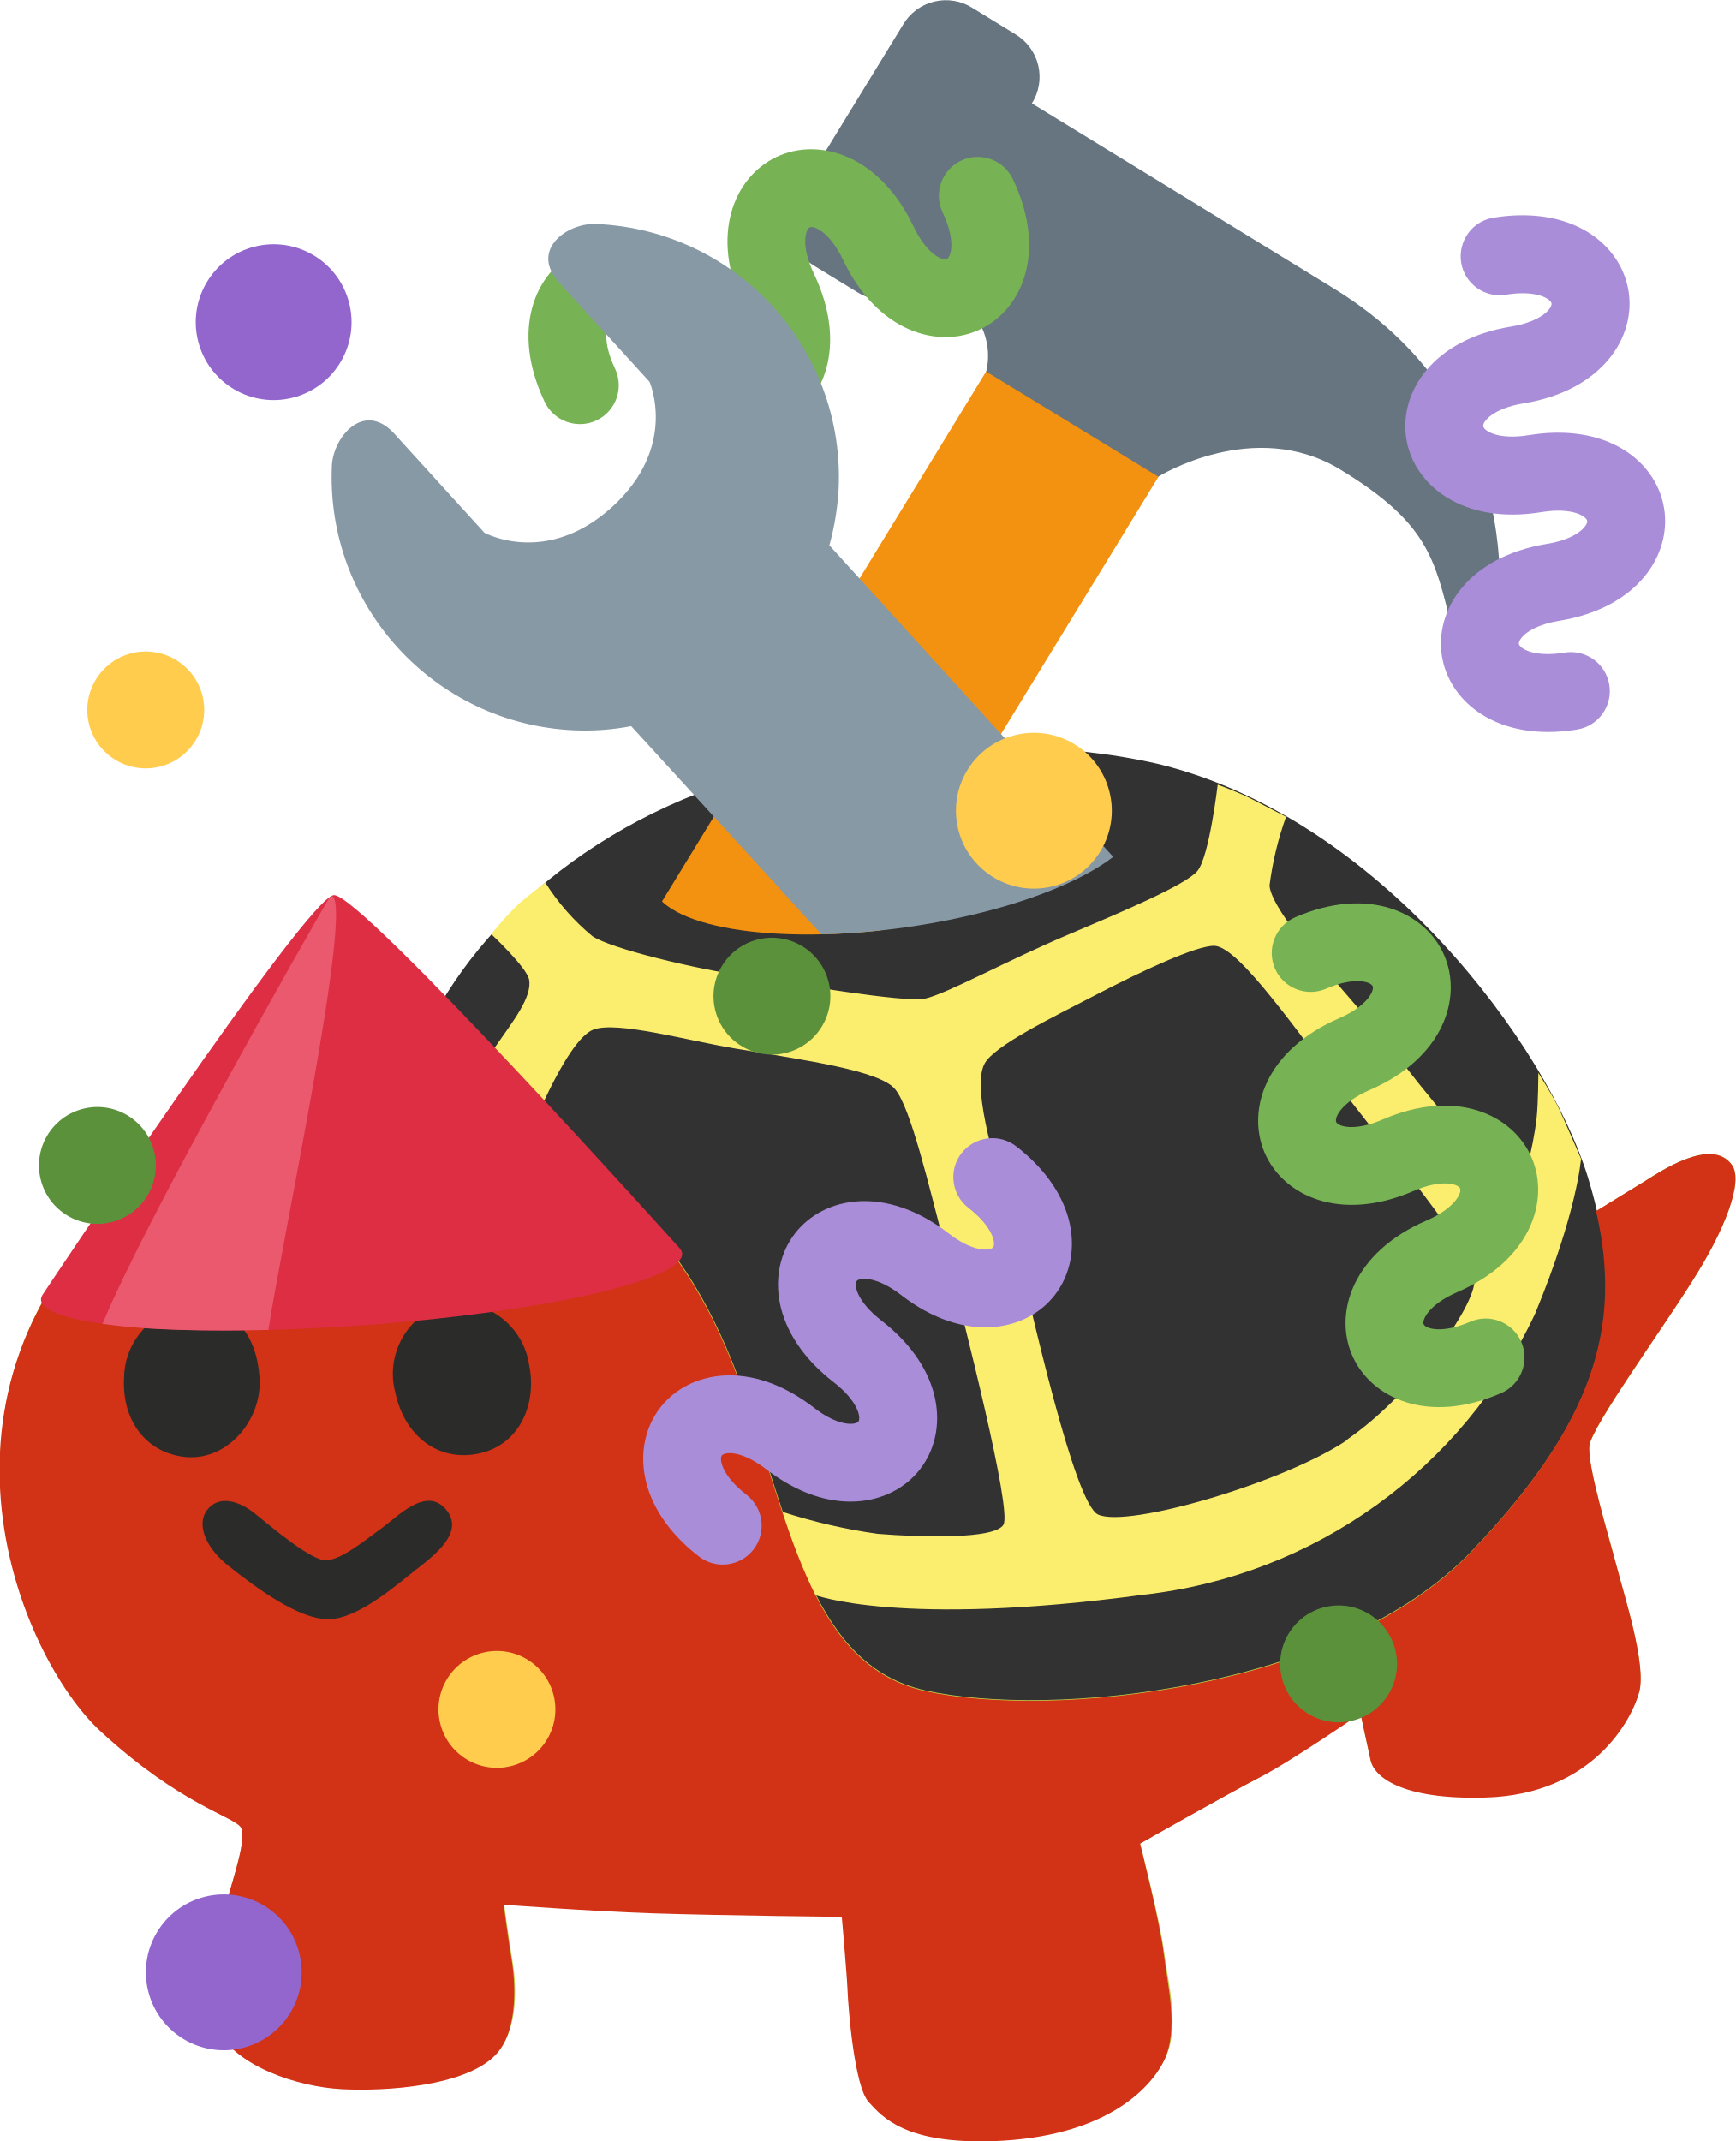
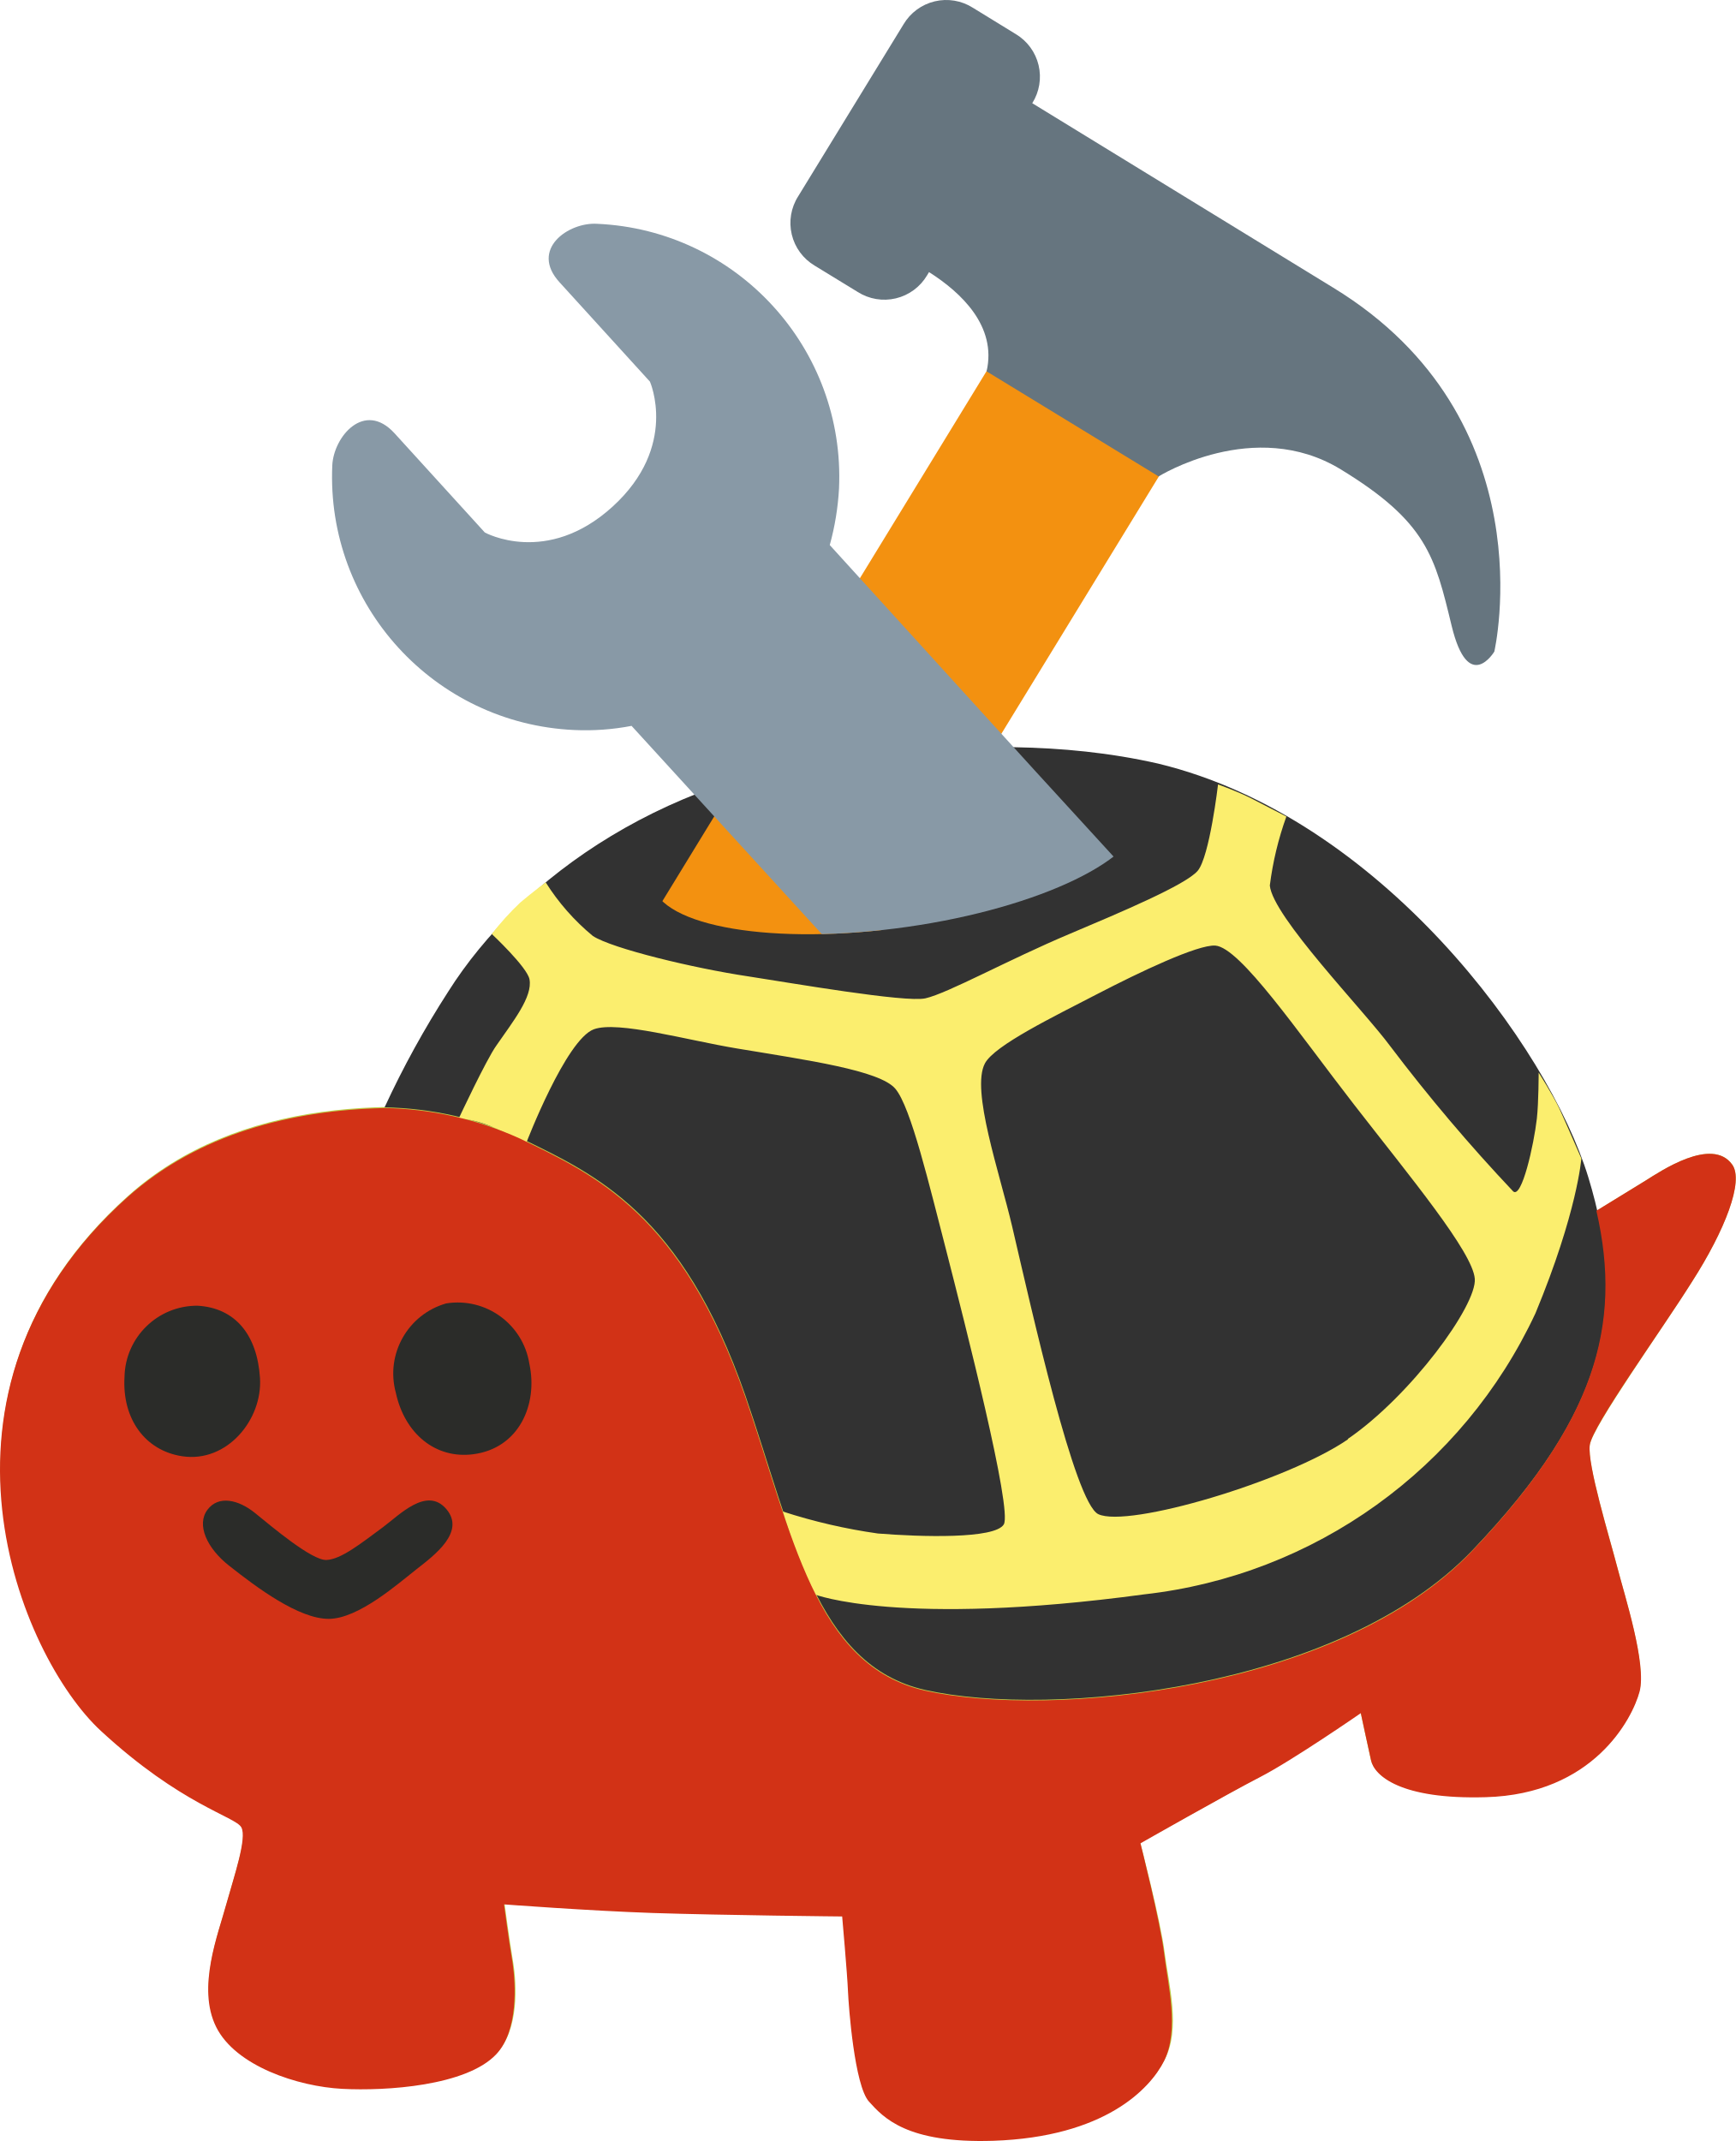
- <svg xmlns="http://www.w3.org/2000/svg" width="37mm" height="45.65mm" viewBox="0 0 104.89 129.41" version="1.1" id="svg39">
+ <svg xmlns="http://www.w3.org/2000/svg" width="37.011mm" height="45.653mm" viewBox="0 0 104.922 129.42" version="1.1" id="svg39">
  <defs id="defs7">
    <style id="style2">
      .cls-1 {
        fill: none;
      }

      .cls-2 {
        fill: #bdcf49;
      }

      .cls-3 {
        fill: #323232;
      }

      .cls-4 {
        fill: #fbee6e;
      }

      .cls-5 {
        fill: #d23216;
      }

      .cls-6 {
        fill: #2b2c29;
      }

      .cls-7 {
        clip-path: url(#clip-path);
      }

      .cls-8 {
        fill: #f39110;
      }

      .cls-9 {
        fill: #66757f;
      }

      .cls-10 {
        fill: #8899a6;
      }
    </style>
-     <clipPath id="clip-path" transform="translate(-3.09 -29.46)">
-       <path class="cls-1" d="M63,0,0,48,39.55,83.34l2.94-.42c.53,2.58,7.37,3.73,15.42,2.58S72.2,81.31,72,78.69l2.89-.42,29.89-10.45,10.34-37.4Z" id="path4" />
+     <clipPath id="clip-path">
+       <path class="cls-1" d="M 63,0 0,48 39.55,83.34 42.49,82.92 c 0.53,2.58 7.37,3.73 15.42,2.58 C 65.96,84.35 72.2,81.31 72,78.69 l 2.89,-0.42 29.89,-10.45 10.34,-37.4 z" id="path4" />
    </clipPath>
  </defs>
-   <g id="Layer_2" data-name="Layer 2">
+   <g id="Layer_2" data-name="Layer 2" transform="translate(-3.06417,-29.47204)">
    <g id="grid">
      <g id="mh_copy" data-name="mh copy">
        <g id="mechs">
          <g id="g33">
-             <path class="cls-2" d="M98.28,103.46l4.28-2.64c.85-.53,4-2.66,5.21-.95.72,1-.46,4-2.43,7.08-1.79,2.85-6,8.74-6.18,9.87s1.21,5.61,1.65,7.34,1.79,5.89,1.35,7.53-2.8,6.2-9.3,6.38c-5.17.15-6.73-1.31-6.93-2.22-.15-.66-.62-2.86-.62-2.86s-4.14,2.8-6.1,3.87-7.22,4-7.22,4,1.23,4.71,1.47,6.62,1,4.62,0,6.5c-.85,1.7-3.6,4.6-10.32,4.83-5.26.17-6.65-1.41-7.52-2.37s-1.23-5.7-1.27-6.7-.35-4.49-.35-4.49-7.13-.07-11.44-.21c-3.89-.13-9-.52-9-.52s.27,2.06.52,3.55c.22,1.32.37,4.11-1,5.52-1.8,1.9-6.63,2.23-9.3,2.08s-6.44-1.37-7.62-3.74.12-5.6.62-7.45c.45-1.62,1.26-4,.9-4.62s-3.65-1.35-8.49-5.83-11.6-20.44,1.62-32.27,38.91-.58,40.28.2S98.28,103.46,98.28,103.46Z" transform="translate(-3.09 -29.46)" id="path9" />
-             <path class="cls-3" d="M55.86,75c-12.34,1-21.36,7.54-25.7,14.41a56.86,56.86,0,0,0-3.85,7,20.71,20.71,0,0,1,8.21,1.85c4.53,2.2,9.78,4.55,13.6,15.57,2.89,8.33,4.19,16.3,10.88,17.8,7.58,1.7,25,0,33.07-8.45s9.42-14.64,7-22.55-12.58-21.76-26-25C67.22,74.3,61.47,74.53,55.86,75Z" transform="translate(-3.09 -29.46)" id="path11" />
-             <path class="cls-4" d="M97.32,96.48c-.41-.86-1.25-2.17-1.25-2.17s0,1.82-.11,2.79c-.18,1.57-.91,4.85-1.43,4.39a105.52,105.52,0,0,1-7.44-8.79C85.48,90.52,80,84.89,79.82,83a19.52,19.52,0,0,1,1-4.17l-2.13-1.1c-.8-.41-2-.84-2-.84s-.51,4.37-1.23,5.22-4.63,2.5-7.73,3.81C64,87.49,60.37,89.51,59,89.82c-1.2.27-8.12-.93-10.72-1.33C45,88,40.06,86.81,38.9,86.05a13.6,13.6,0,0,1-2.85-3.24s-.77.57-1.54,1.22a16.79,16.79,0,0,0-1.72,1.9s2.14,2,2.28,2.74c.2,1.06-1,2.55-2,4-.61.85-2.27,4.4-2.27,4.4a6.8,6.8,0,0,1,1.93.48c1.11.47,2.15,1,2.15,1s2.39-6.23,4.08-6.86c1.45-.53,5.63.66,8.65,1.16,4.28.71,8.62,1.32,9.57,2.43s2.06,5.86,3.09,9.82c1.11,4.35,4,15.63,3.47,16.52s-5,.76-7.61.55a34,34,0,0,1-5.75-1.33s.59,1.85.78,2.34c.28.71,1.14,2.67,1.14,2.67s5.12,2,19.92,0a29.77,29.77,0,0,0,23.66-17c2.54-6.13,2.77-9.35,2.77-9.35S97.72,97.35,97.32,96.48Zm-12.78,20C80.87,119,71.25,121.86,69.45,121c-1.43-.7-4-12.23-5.2-17.37-.77-3.29-2.51-8.27-1.65-9.88.58-1.09,4.15-2.82,6.77-4.18s6.08-3,7.15-2.94c1.51.11,5,5.24,8.39,9.61s7.17,8.91,7.3,10.53S88.32,113.86,84.54,116.45Z" transform="translate(-3.09 -29.46)" id="path13" />
-             <path class="cls-5" d="M102.56,100.82l-3,1.84c1.61,7-.16,12.83-7.51,20.56-8,8.45-25.49,10.15-33.07,8.45-6.69-1.5-8-9.47-10.88-17.8-3.82-11-9.07-13.37-13.6-15.57a20.71,20.71,0,0,0-8.21-1.85v0c-5.63.14-11.21,1.55-15.51,5.38-13.22,11.83-6.47,27.79-1.62,32.27s8.13,5.18,8.49,5.83-.45,3-.9,4.62c-.5,1.85-1.8,5.08-.62,7.45s4.95,3.6,7.62,3.74,7.5-.18,9.3-2.08c1.34-1.41,1.19-4.2,1-5.52-.25-1.49-.52-3.55-.52-3.55s5.16.39,9,.52c4.31.14,11.44.21,11.44.21s.31,3.5.35,4.49.4,5.74,1.27,6.7,2.26,2.54,7.52,2.37c6.72-.23,9.47-3.13,10.32-4.83.93-1.88.23-4.6,0-6.5S72,140.9,72,140.9s5.27-3,7.22-4,6.1-3.87,6.1-3.87.47,2.2.62,2.86c.2.91,1.76,2.37,6.93,2.22,6.5-.18,8.86-4.73,9.3-6.38s-.9-5.8-1.35-7.53S99,118,99.16,116.82s4.39-7,6.18-9.87c2-3.12,3.15-6.08,2.43-7.08C106.54,98.16,103.41,100.29,102.56,100.82Z" transform="translate(-3.09 -29.46)" id="path15" />
-             <path class="cls-6" d="M35.06,111.9c.54,2.49-.64,5.13-3.4,5.48-2.26.29-4.13-1.23-4.67-3.72a4.41,4.41,0,0,1,3.05-5.4A4.39,4.39,0,0,1,35.06,111.9Z" transform="translate(-3.09 -29.46)" id="path17" />
-             <path class="cls-6" d="M18.78,112.77c.16,2.52-2,5.14-4.7,4.73-2.26-.34-3.64-2.28-3.49-4.79A4.39,4.39,0,0,1,15,108.4C17.28,108.53,18.61,110.15,18.78,112.77Z" transform="translate(-3.09 -29.46)" id="path19" />
-             <path class="cls-6" d="M26.21,121.79c1-.74,2.65-2.48,3.83-1.1s-.71,2.79-1.8,3.64-3.5,3-5.31,3-4.34-1.89-6-3.2c-1.37-1.07-2-2.49-1.33-3.39s1.88-.62,2.89.2,3.42,2.86,4.3,2.83S24.87,122.78,26.21,121.79Z" transform="translate(-3.09 -29.46)" id="path21" />
+             <path class="cls-2" d="m 98.28,103.46 4.28,-2.64 c 0.85,-0.53 4,-2.66 5.21,-0.95 0.72,1 -0.46,4 -2.43,7.08 -1.79,2.85 -6,8.74 -6.18,9.87 -0.18,1.13 1.21,5.61 1.65,7.34 0.44,1.73 1.79,5.89 1.35,7.53 -0.44,1.64 -2.8,6.2 -9.3,6.38 -5.17,0.15 -6.73,-1.31 -6.93,-2.22 -0.15,-0.66 -0.62,-2.86 -0.62,-2.86 0,0 -4.14,2.8 -6.1,3.87 -1.96,1.07 -7.22,4 -7.22,4 0,0 1.23,4.71 1.47,6.62 0.24,1.91 1,4.62 0,6.5 -0.85,1.7 -3.6,4.6 -10.32,4.83 -5.26,0.17 -6.65,-1.41 -7.52,-2.37 -0.87,-0.96 -1.23,-5.7 -1.27,-6.7 -0.04,-1 -0.35,-4.49 -0.35,-4.49 0,0 -7.13,-0.07 -11.44,-0.21 -3.89,-0.13 -9,-0.52 -9,-0.52 0,0 0.27,2.06 0.52,3.55 0.22,1.32 0.37,4.11 -1,5.52 -1.8,1.9 -6.63,2.23 -9.3,2.08 -2.67,-0.15 -6.44,-1.37 -7.62,-3.74 -1.18,-2.37 0.12,-5.6 0.62,-7.45 0.45,-1.62 1.26,-4 0.9,-4.62 -0.36,-0.62 -3.65,-1.35 -8.49,-5.83 -4.84,-4.48 -11.6,-20.44 1.62,-32.27 13.22,-11.83 38.91,-0.58 40.28,0.2 1.37,0.78 47.19,1.5 47.19,1.5 z" id="path9" />
+             <path class="cls-3" d="M 55.86,75 C 43.52,76 34.5,82.54 30.16,89.41 a 56.86,56.86 0 0 0 -3.85,7 20.71,20.71 0 0 1 8.21,1.85 c 4.53,2.2 9.78,4.55 13.6,15.57 2.89,8.33 4.19,16.3 10.88,17.8 7.58,1.7 25,0 33.07,-8.45 8.07,-8.45 9.42,-14.64 7,-22.55 -2.42,-7.91 -12.58,-21.76 -26,-25 C 67.22,74.3 61.47,74.53 55.86,75 Z" id="path11" />
+             <path class="cls-4" d="m 97.32,96.48 c -0.41,-0.86 -1.25,-2.17 -1.25,-2.17 0,0 0,1.82 -0.11,2.79 -0.18,1.57 -0.91,4.85 -1.43,4.39 A 105.52,105.52 0 0 1 87.09,92.7 C 85.48,90.52 80,84.89 79.82,83 a 19.52,19.52 0 0 1 1,-4.17 l -2.13,-1.1 c -0.8,-0.41 -2,-0.84 -2,-0.84 0,0 -0.51,4.37 -1.23,5.22 -0.72,0.85 -4.63,2.5 -7.73,3.81 C 64,87.49 60.37,89.51 59,89.82 57.8,90.09 50.88,88.89 48.28,88.49 45,88 40.06,86.81 38.9,86.05 a 13.6,13.6 0 0 1 -2.85,-3.24 c 0,0 -0.77,0.57 -1.54,1.22 a 16.79,16.79 0 0 0 -1.72,1.9 c 0,0 2.14,2 2.28,2.74 0.2,1.06 -1,2.55 -2,4 -0.61,0.85 -2.27,4.4 -2.27,4.4 a 6.8,6.8 0 0 1 1.93,0.48 c 1.11,0.47 2.15,1 2.15,1 0,0 2.39,-6.23 4.08,-6.86 1.45,-0.53 5.63,0.66 8.65,1.16 4.28,0.71 8.62,1.32 9.57,2.43 0.95,1.11 2.06,5.86 3.09,9.82 1.11,4.35 4,15.63 3.47,16.52 -0.53,0.89 -5,0.76 -7.61,0.55 a 34,34 0 0 1 -5.75,-1.33 c 0,0 0.59,1.85 0.78,2.34 0.28,0.71 1.14,2.67 1.14,2.67 0,0 5.12,2 19.92,0 a 29.77,29.77 0 0 0 23.66,-17 c 2.54,-6.13 2.77,-9.35 2.77,-9.35 0,0 -0.93,-2.15 -1.33,-3.02 z m -12.78,20 c -3.67,2.52 -13.29,5.38 -15.09,4.52 -1.43,-0.7 -4,-12.23 -5.2,-17.37 -0.77,-3.29 -2.51,-8.27 -1.65,-9.88 0.58,-1.09 4.15,-2.82 6.77,-4.18 2.62,-1.36 6.08,-3 7.15,-2.94 1.51,0.11 5,5.24 8.39,9.61 3.39,4.37 7.17,8.91 7.3,10.53 0.13,1.62 -3.89,7.09 -7.67,9.68 z" id="path13" />
+             <path class="cls-5" d="m 102.56,100.82 -3,1.84 c 1.61,7 -0.16,12.83 -7.51,20.56 -8,8.45 -25.49,10.15 -33.07,8.45 -6.69,-1.5 -8,-9.47 -10.88,-17.8 -3.82,-11 -9.07,-13.37 -13.6,-15.57 a 20.71,20.71 0 0 0 -8.21,-1.85 v 0 c -5.63,0.14 -11.21,1.55 -15.51,5.38 -13.22,11.83 -6.47,27.79 -1.62,32.27 4.85,4.48 8.13,5.18 8.49,5.83 0.36,0.65 -0.45,3 -0.9,4.62 -0.5,1.85 -1.8,5.08 -0.62,7.45 1.18,2.37 4.95,3.6 7.62,3.74 2.67,0.14 7.5,-0.18 9.3,-2.08 1.34,-1.41 1.19,-4.2 1,-5.52 -0.25,-1.49 -0.52,-3.55 -0.52,-3.55 0,0 5.16,0.39 9,0.52 4.31,0.14 11.44,0.21 11.44,0.21 0,0 0.31,3.5 0.35,4.49 0.04,0.99 0.4,5.74 1.27,6.7 0.87,0.96 2.26,2.54 7.52,2.37 6.72,-0.23 9.47,-3.13 10.32,-4.83 0.93,-1.88 0.23,-4.6 0,-6.5 C 73.2,145.65 72,140.9 72,140.9 c 0,0 5.27,-3 7.22,-4 1.95,-1 6.1,-3.87 6.1,-3.87 0,0 0.47,2.2 0.62,2.86 0.2,0.91 1.76,2.37 6.93,2.22 6.5,-0.18 8.86,-4.73 9.3,-6.38 0.44,-1.65 -0.9,-5.8 -1.35,-7.53 -0.45,-1.73 -1.82,-6.2 -1.66,-7.38 0.16,-1.18 4.39,-7 6.18,-9.87 2,-3.12 3.15,-6.08 2.43,-7.08 -1.23,-1.71 -4.36,0.42 -5.21,0.95 z" id="path15" />
+             <path class="cls-6" d="m 35.06,111.9 c 0.54,2.49 -0.64,5.13 -3.4,5.48 -2.26,0.29 -4.13,-1.23 -4.67,-3.72 a 4.41,4.41 0 0 1 3.05,-5.4 4.39,4.39 0 0 1 5.02,3.64 z" id="path17" />
+             <path class="cls-6" d="m 18.78,112.77 c 0.16,2.52 -2,5.14 -4.7,4.73 -2.26,-0.34 -3.64,-2.28 -3.49,-4.79 A 4.39,4.39 0 0 1 15,108.4 c 2.28,0.13 3.61,1.75 3.78,4.37 z" id="path19" />
+             <path class="cls-6" d="m 26.21,121.79 c 1,-0.74 2.65,-2.48 3.83,-1.1 1.18,1.38 -0.71,2.79 -1.8,3.64 -1.09,0.85 -3.5,3 -5.31,3 -1.81,0 -4.34,-1.89 -6,-3.2 -1.37,-1.07 -2,-2.49 -1.33,-3.39 0.67,-0.9 1.88,-0.62 2.89,0.2 1.01,0.82 3.42,2.86 4.3,2.83 0.88,-0.03 2.08,-0.99 3.42,-1.98 z" id="path21" />
            <g class="cls-7" clip-path="url(#clip-path)" id="g31">
              <g id="g27">
-                 <path class="cls-8" d="M30.31,104.86a6.31,6.31,0,0,0,1.83,8.69,6.3,6.3,0,0,0,8.57-2.33l37-60.46A6.1,6.1,0,1,0,67.29,44.4Z" transform="translate(-3.09 -29.46)" id="path23" />
-                 <path class="cls-9" d="M93.39,68.86s3.26-14.07-9.74-22L65.46,35.71a3,3,0,0,0-1-4.18l-2.59-1.59a3,3,0,0,0-4.19,1L51.31,41.34a3,3,0,0,0,1,4.19l2.6,1.59a3,3,0,0,0,4.19-1l.12-.2c1.94,1.23,4.11,3.27,3.48,6l10.4,6.35s5.78-3.61,11-.43,5.7,5.28,6.71,9.46S93.39,68.86,93.39,68.86Z" transform="translate(-3.09 -29.46)" id="path25" />
-                 <path fill="#77b255" d="m 61.221,10.828 c 2.078,4.357 0.581,7.865 -1.97,9.077 -2.549,1.212 -6.219,0.164 -8.292,-4.191 -0.808,-1.701 -1.754,-2.09 -2.013,-1.972 -0.263,0.126 -0.555,1.111 0.252,2.807 2.076,4.355 0.576,7.863 -1.975,9.075 -2.55,1.217 -6.217,0.164 -8.29,-4.193 -0.81,-1.698 -1.759,-2.089 -2.017,-1.964 -0.256,0.123 -0.553,1.105 0.254,2.804 0.557,1.171 0.063,2.579 -1.11,3.136 -1.178,0.556 -2.58,0.058 -3.14,-1.117 -2.073,-4.353 -0.58,-7.863 1.975,-9.08 2.549,-1.212 6.215,-0.161 8.293,4.195 0.808,1.701 1.754,2.09 2.012,1.965 0.259,-0.121 0.556,-1.104 -0.251,-2.8 -2.077,-4.359 -0.581,-7.865 1.975,-9.08 2.546,-1.213 6.212,-0.163 8.291,4.196 0.805,1.697 1.758,2.085 2.012,1.965 0.26,-0.126 0.556,-1.106 -0.25,-2.805 -0.562,-1.174 -0.062,-2.576 1.11,-3.136 1.173,-0.557 2.58,-0.058 3.135,1.117 z" id="path9165" style="stroke-width:2.354" />
+                 <path class="cls-8" d="m 30.31,104.86 a 6.31,6.31 0 0 0 1.83,8.69 6.3,6.3 0 0 0 8.57,-2.33 l 37,-60.46 A 6.104,6.104 0 1 0 67.29,44.4 Z" id="path23" />
+                 <path class="cls-9" d="m 93.39,68.86 c 0,0 3.26,-14.07 -9.74,-22 L 65.46,35.71 a 3,3 0 0 0 -1,-4.18 l -2.59,-1.59 a 3,3 0 0 0 -4.19,1 l -6.37,10.4 a 3,3 0 0 0 1,4.19 l 2.6,1.59 a 3,3 0 0 0 4.19,-1 l 0.12,-0.2 c 1.94,1.23 4.11,3.27 3.48,6 l 10.4,6.35 c 0,0 5.78,-3.61 11,-0.43 5.22,3.18 5.7,5.28 6.71,9.46 1.01,4.18 2.58,1.56 2.58,1.56 z" id="path25" />
              </g>
-               <path class="cls-10" d="M36.89,46.54l5.46,6s1.74,3.91-2.25,7.55-7.73,1.57-7.73,1.57l-5.46-6c-1.83-2-3.68.22-3.76,1.94a15.33,15.33,0,0,0,14.62,16,14.76,14.76,0,0,0,3.47-.25L53.6,86.88l24.45,26.47a8,8,0,0,0,11.82-10.8L65.57,76,53.22,62.42A16.16,16.16,0,0,0,53.78,59,15.32,15.32,0,0,0,39.16,43C37.43,42.89,35.06,44.54,36.89,46.54Zm50.58,61.89a3.1,3.1,0,1,1-3-3.23A3.11,3.11,0,0,1,87.47,108.43Z" transform="translate(-3.09 -29.46)" id="path29" />
+               <path class="cls-10" d="m 36.89,46.54 5.46,6 c 0,0 1.74,3.91 -2.25,7.55 -3.99,3.64 -7.73,1.57 -7.73,1.57 l -5.46,-6 c -1.83,-2 -3.68,0.22 -3.76,1.94 a 15.33,15.33 0 0 0 14.62,16 14.76,14.76 0 0 0 3.47,-0.25 l 12.36,13.53 24.45,26.47 a 8.006,8.006 0 0 0 11.82,-10.8 L 65.57,76 53.22,62.42 A 16.16,16.16 0 0 0 53.78,59 15.32,15.32 0 0 0 39.16,43 c -1.73,-0.11 -4.1,1.54 -2.27,3.54 z m 50.58,61.89 a 3.1,3.1 0 1 1 -3,-3.23 3.11,3.11 0 0 1 3,3.23 z" id="path29" />
            </g>
          </g>
        </g>
      </g>
    </g>
  </g>
-   <g id="g8739" transform="matrix(1.252731,-0.2400843,0.2400843,1.252731,-31.87864,33.18028)">
-     <path fill="#dd2e44" d="m 50.008,43.573 c 0.011,-0.09 -0.023,-0.185 -0.081,-0.281 0,0 -11.66,-19.349 -12.932,-19.5 -1.272,-0.149 -17.096,15.976 -17.096,15.976 -0.079,0.08 -0.134,0.163 -0.144,0.255 -0.149,1.263 6.504,3.08 14.857,4.061 8.355,0.981 15.247,0.753 15.396,-0.51 z" id="path5268" style="stroke-width:1.394" />
-     <path fill="#ea596e" d="m 36.91,23.816 c -0.045,0.012 -0.1,0.037 -0.163,0.075 -1.276,1.439 -11.566,13.519 -14.339,17.79 2.169,0.745 4.658,1.247 7.662,1.764 1.415,-3.989 7.721,-18.905 6.84,-19.629 z" id="path5270" style="stroke-width:1.394" />
-   </g>
-   <g id="g9662" transform="matrix(0.968483,-0.2488778,0.2488778,0.968483,-20.50888,45.12076)">
-     <circle fill="#5c913b" cx="84.428" cy="78.951" r="3.532" id="circle9167" style="stroke-width:2.355" />
-     <circle fill="#9266cc" cx="42.269" cy="-15.621" r="4.709" id="circle9169" style="stroke-width:2.355" />
-     <circle fill="#9266cc" cx="14.523" cy="80.238" r="4.709" id="circle9171" style="stroke-width:2.355" />
-     <circle fill="#5c913b" cx="19.263" cy="31.097" r="3.532" id="circle9173" style="stroke-width:2.355" />
-     <circle fill="#5c913b" cx="61.3" cy="31.335" r="3.532" id="circle9175" style="stroke-width:2.355" />
-     <circle fill="#ffcc4d" cx="79.425" cy="24.417" r="4.709" id="circle9177" style="stroke-width:2.355" />
-     <circle fill="#ffcc4d" cx="34.47" cy="68.954" r="3.532" id="circle9179" style="stroke-width:2.355" />
-     <circle fill="#ffcc4d" cx="28.947" cy="5.157" r="3.532" id="circle9181" style="stroke-width:2.355" />
-     <path fill="#77b255" d="m 98.009,65.546 c -4.767,0.758 -7.707,-1.673 -8.146,-4.463 -0.439,-2.788 1.606,-6.011 6.37,-6.764 1.86,-0.293 2.502,-1.089 2.462,-1.372 -0.047,-0.288 -0.908,-0.847 -2.763,-0.554 -4.765,0.756 -7.704,-1.677 -8.143,-4.468 -0.444,-2.791 1.605,-6.008 6.372,-6.762 1.858,-0.295 2.502,-1.094 2.455,-1.377 -0.045,-0.28 -0.903,-0.844 -2.761,-0.551 -1.28,0.202 -2.491,-0.671 -2.693,-1.954 -0.199,-1.287 0.676,-2.49 1.961,-2.694 4.762,-0.754 7.705,1.673 8.148,4.468 0.439,2.788 -1.607,6.006 -6.375,6.764 -1.86,0.293 -2.502,1.089 -2.455,1.372 0.043,0.282 0.901,0.846 2.756,0.553 4.769,-0.755 7.707,1.673 8.148,4.468 0.442,2.786 -1.605,6.004 -6.374,6.761 -1.855,0.291 -2.498,1.095 -2.455,1.372 0.047,0.285 0.903,0.846 2.761,0.556 1.286,-0.206 2.489,0.671 2.693,1.954 0.202,1.283 -0.676,2.49 -1.96,2.69 z" id="path9584" style="stroke-width:2.355" />
-     <path fill="#aa8dd8" d="m 113.526,-2.849 c 0.462,-0.385 1.07,-0.594 1.719,-0.538 2.045,0.184 3.779,0.863 5.003,1.964 1.296,1.165 1.951,2.75 1.809,4.352 -0.252,2.809 -3.018,5.437 -7.827,5.008 -1.871,-0.166 -2.691,0.45 -2.714,0.735 -0.028,0.285 0.671,1.038 2.542,1.206 2.045,0.184 3.779,0.863 5.003,1.964 1.296,1.165 1.956,2.75 1.809,4.352 -0.252,2.812 -3.018,5.437 -7.823,5.01 -1.363,-0.121 -2.076,0.173 -2.377,0.359 -0.24,0.153 -0.334,0.298 -0.342,0.378 -0.023,0.283 0.667,1.036 2.542,1.204 1.295,0.117 2.253,1.261 2.136,2.556 -0.115,1.295 -1.256,2.251 -2.556,2.136 -4.805,-0.427 -7.066,-3.501 -6.814,-6.315 0.252,-2.812 3.018,-5.437 7.827,-5.008 1.363,0.123 2.072,-0.172 2.372,-0.359 0.242,-0.151 0.336,-0.296 0.342,-0.376 0.028,-0.285 -0.667,-1.038 -2.542,-1.206 -4.805,-0.429 -7.066,-3.501 -6.814,-6.315 0.252,-2.812 3.018,-5.439 7.823,-5.005 1.363,0.121 2.076,-0.175 2.377,-0.362 0.24,-0.15 0.334,-0.296 0.342,-0.376 0.023,-0.285 -0.671,-1.038 -2.542,-1.206 -1.295,-0.115 -2.253,-1.261 -2.136,-2.556 0.063,-0.651 0.38,-1.213 0.842,-1.6 z" id="path9586" style="stroke-width:2.355" />
-     <path fill="#aa8dd8" d="m 71.776,42.907 c 0.597,0.075 1.164,0.378 1.565,0.891 1.26,1.622 1.945,3.353 1.974,4.999 0.03,1.742 -0.682,3.302 -1.951,4.29 -2.227,1.731 -6.035,1.498 -9,-2.314 -1.154,-1.482 -2.163,-1.662 -2.388,-1.484 -0.228,0.174 -0.302,1.199 0.851,2.682 1.26,1.622 1.945,3.353 1.974,4.999 0.03,1.742 -0.679,3.306 -1.951,4.29 -2.229,1.732 -6.035,1.498 -8.998,-2.309 -0.841,-1.08 -1.542,-1.402 -1.883,-1.494 -0.275,-0.071 -0.446,-0.041 -0.51,0.008 -0.223,0.176 -0.303,1.194 0.852,2.68 0.797,1.028 0.614,2.508 -0.414,3.305 -1.026,0.799 -2.503,0.615 -3.305,-0.414 -2.963,-3.807 -2.255,-7.557 -0.024,-9.291 2.229,-1.732 6.035,-1.498 9,2.314 0.839,1.082 1.538,1.398 1.88,1.491 0.275,0.075 0.446,0.044 0.508,-0.006 0.228,-0.174 0.305,-1.195 -0.851,-2.682 -2.961,-3.808 -2.255,-7.557 -0.024,-9.291 2.229,-1.732 6.037,-1.5 8.995,2.312 0.841,1.08 1.543,1.4 1.885,1.492 0.274,0.073 0.444,0.042 0.508,-0.006 0.224,-0.178 0.302,-1.199 -0.85,-2.682 -0.799,-1.026 -0.614,-2.508 0.414,-3.305 0.52,-0.398 1.147,-0.548 1.745,-0.475 z" id="path12881" style="stroke-width:2.355" />
-   </g>
</svg>
